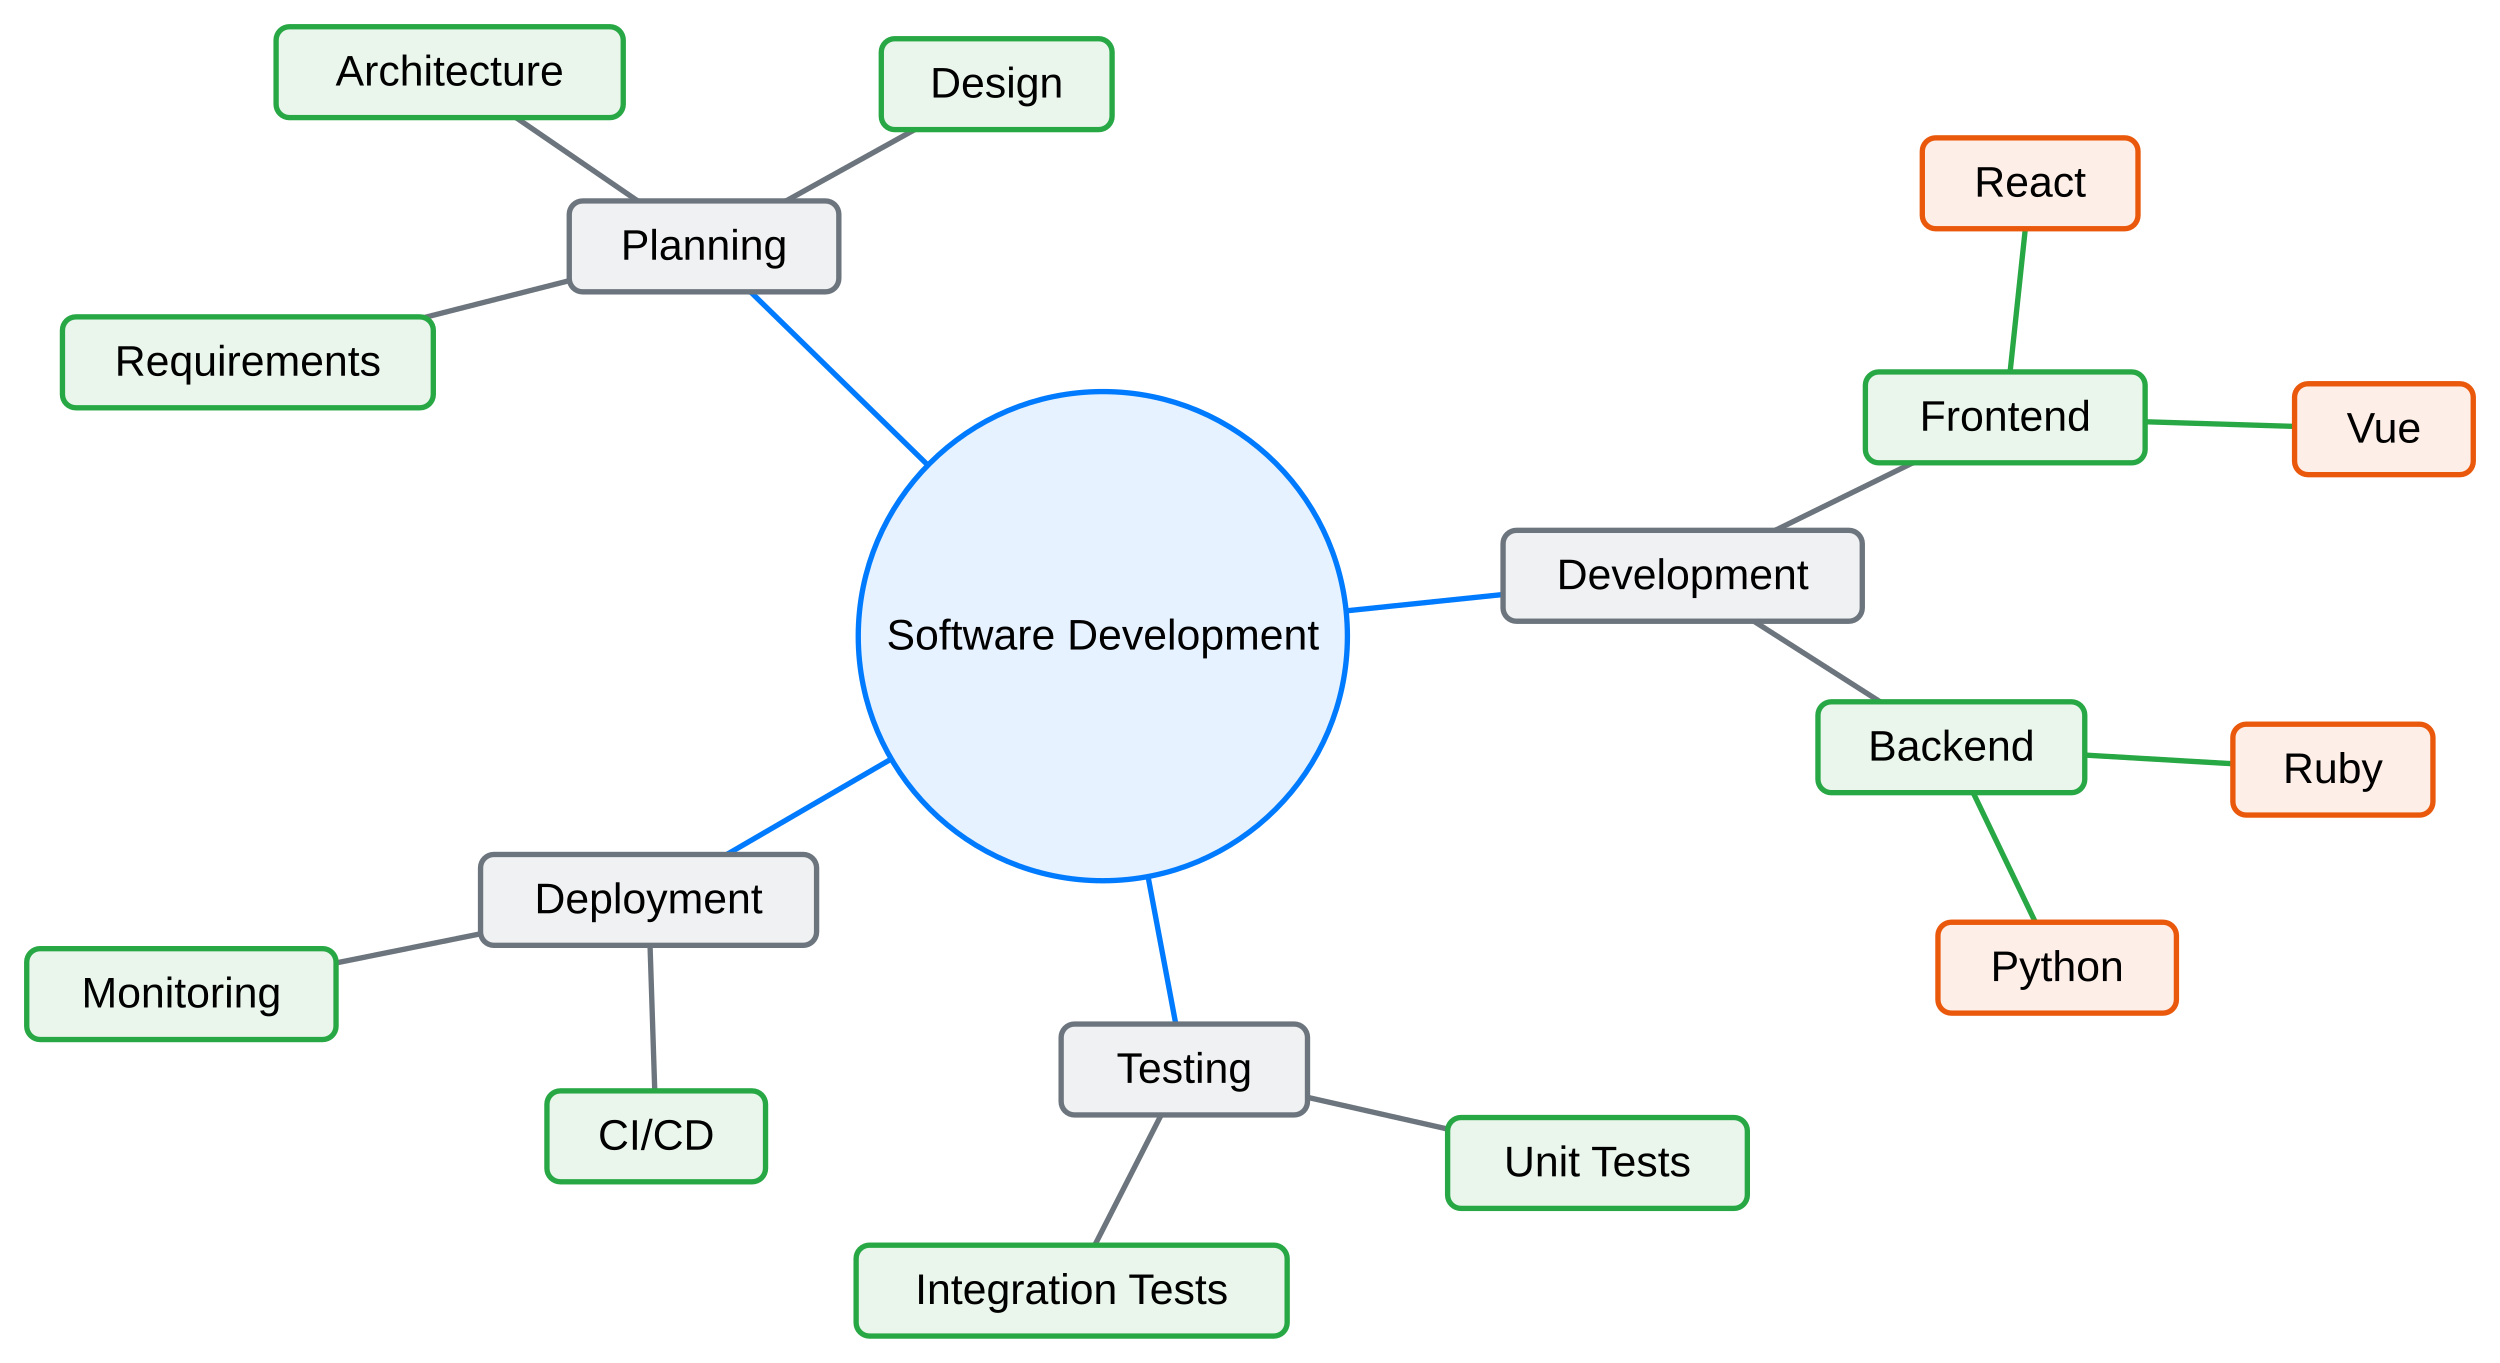
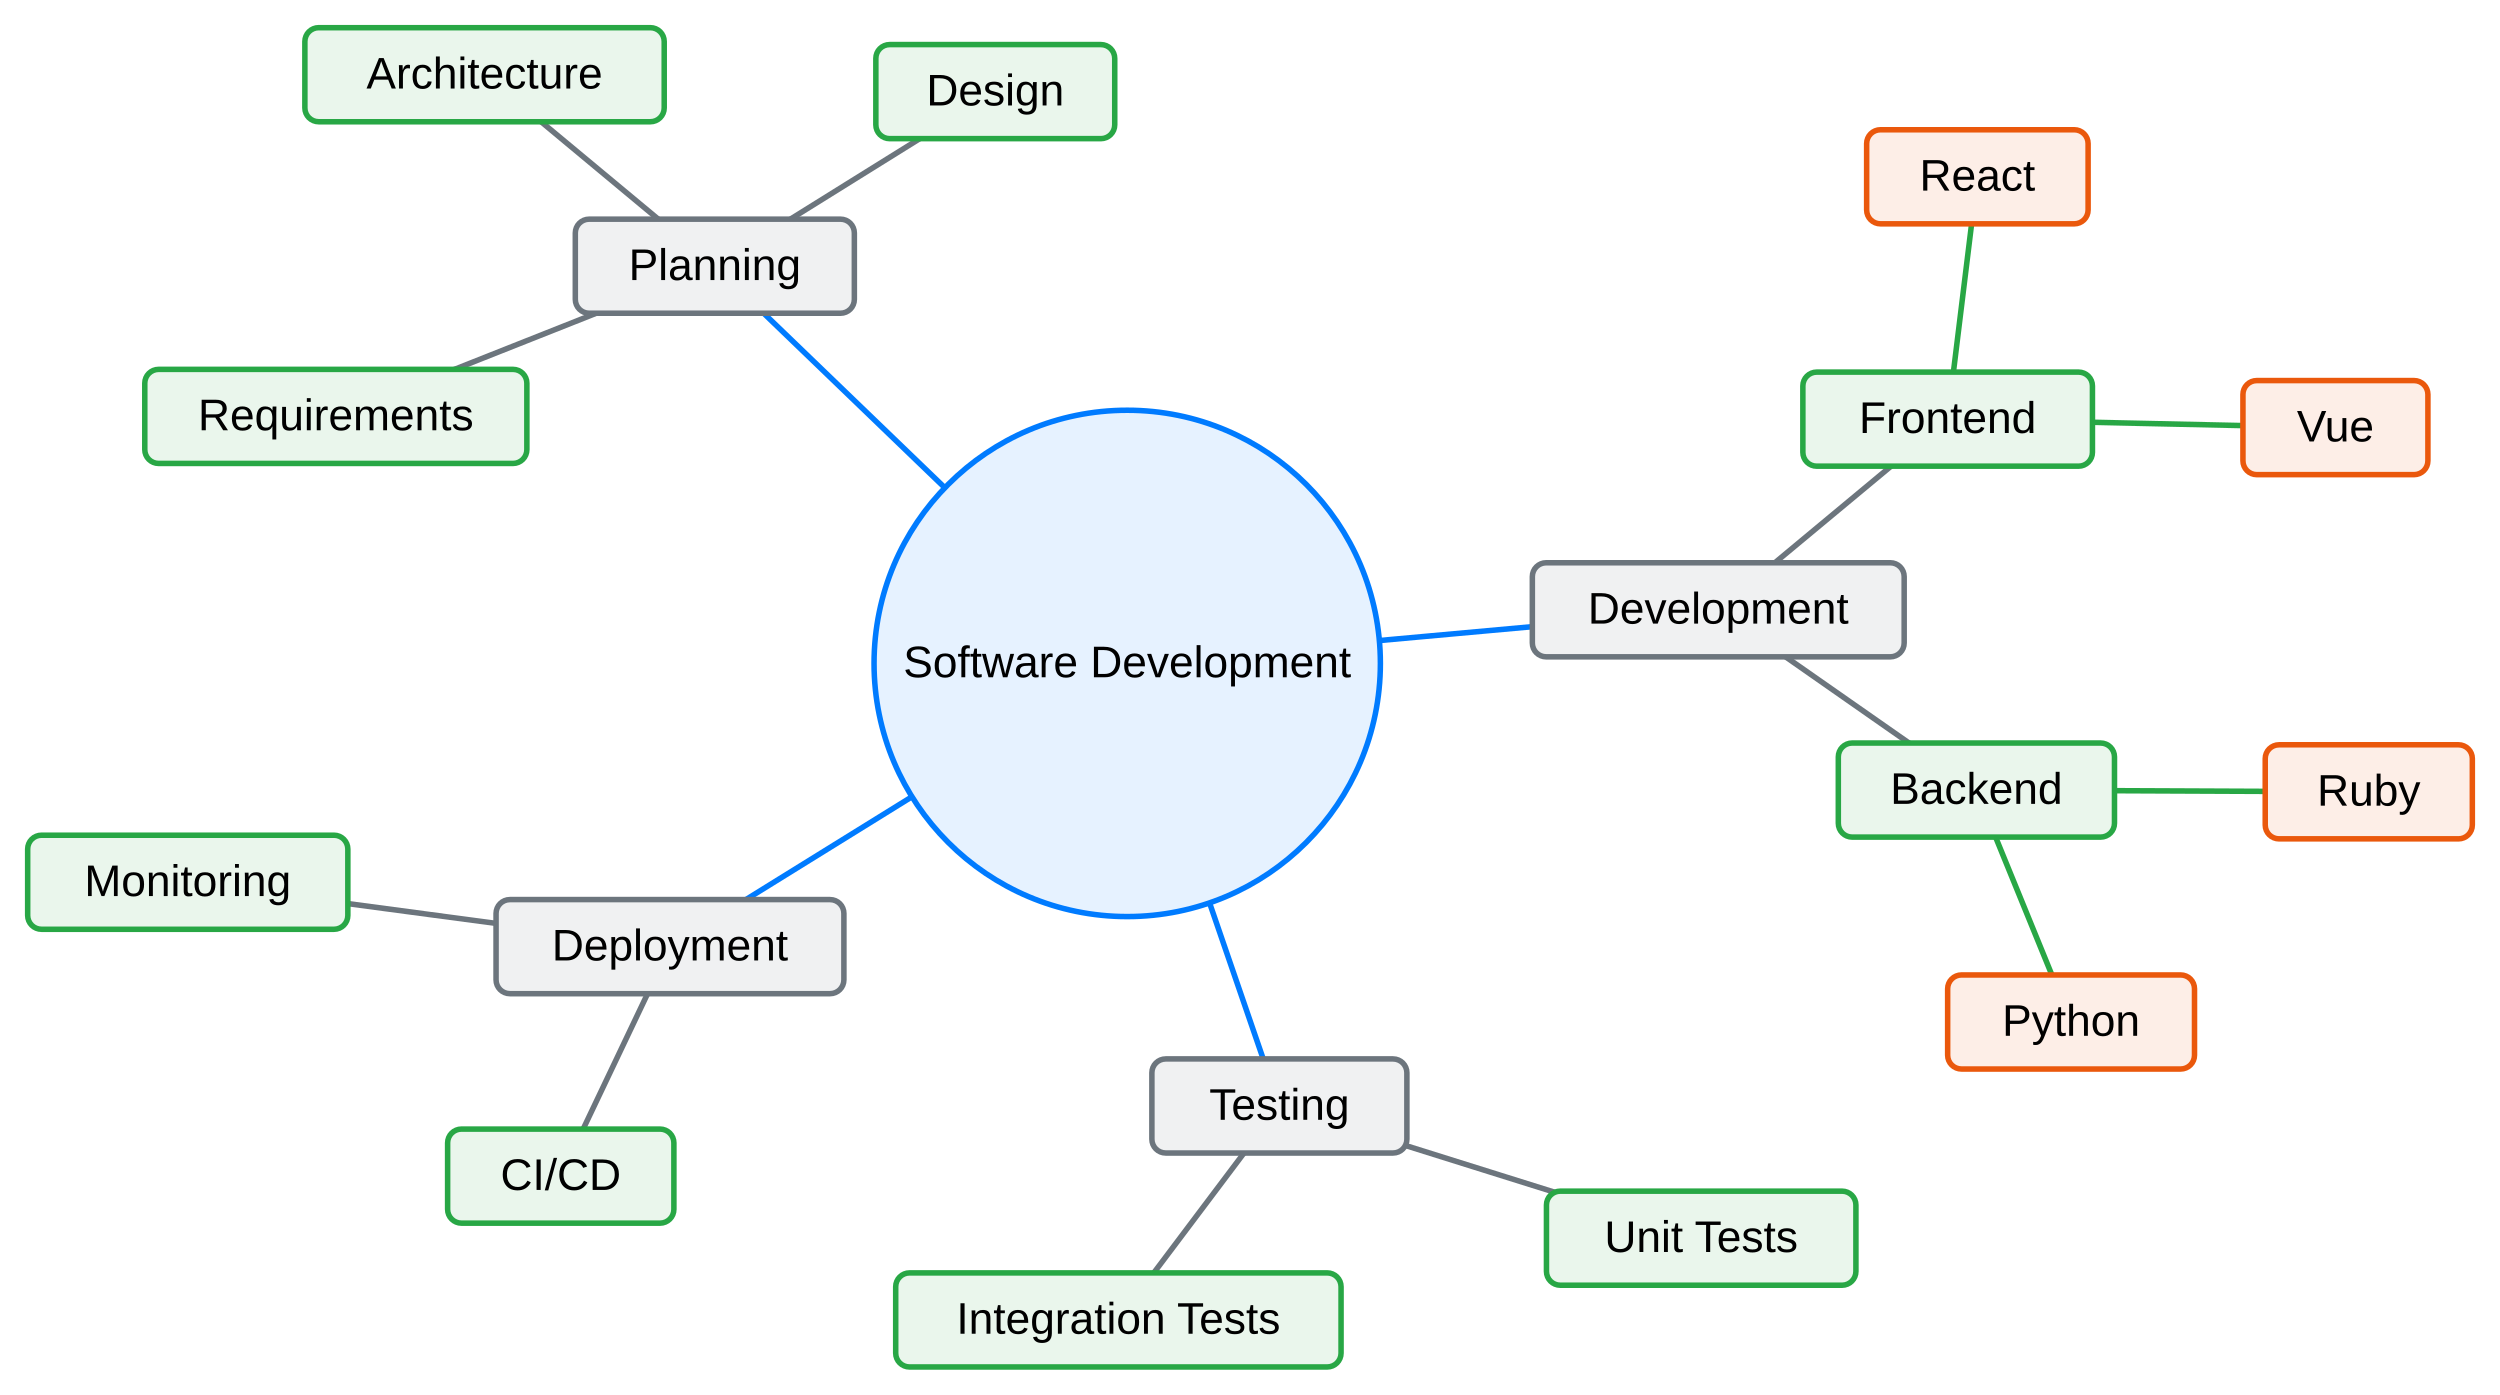
- <svg xmlns="http://www.w3.org/2000/svg" width="935.25" height="509.82" viewBox="0 0 935.25 509.82" version="1.2" baseProfile="tiny">
-   <path fill="none" stroke="#007bff" stroke-width="2" d="M 401.843 227.501 L 391.199 217.098 C 380.555 206.695, 359.266 185.888, 337.978 165.081 C 316.689 144.274, 295.401 123.467, 284.757 113.064 L 274.112 102.66" />
-   <path fill="none" stroke="#6c757d" stroke-width="2" d="M 248.847 95.871 L 237.049 98.869 C 225.251 101.868, 201.655 107.865, 178.058 113.862 C 154.462 119.86, 130.866 125.857, 119.068 128.855 L 107.27 131.854" />
-   <path fill="none" stroke="#6c757d" stroke-width="2" d="M 276.504 84.903 L 283.441 81.057 C 290.377 77.212, 304.251 69.521, 318.124 61.829 C 331.998 54.138, 345.871 46.447, 352.808 42.602 L 359.744 38.756" />
-   <path fill="none" stroke="#6c757d" stroke-width="2" d="M 251.009 83.7 L 245.142 79.681 C 239.274 75.662, 227.539 67.625, 215.804 59.588 C 204.069 51.551, 192.333 43.513, 186.466 39.495 L 180.598 35.476" />
-   <path fill="none" stroke="#007bff" stroke-width="2" d="M 427.49 236.433 L 443.079 234.81 C 458.669 233.187, 489.849 229.94, 521.029 226.694 C 552.209 223.448, 583.388 220.202, 598.978 218.579 L 614.568 216.956" />
-   <path fill="none" stroke="#6c757d" stroke-width="2" d="M 642.952 208.791 L 650.764 204.955 C 658.577 201.118, 674.202 193.446, 689.827 185.773 C 705.453 178.1, 721.078 170.428, 728.89 166.591 L 736.703 162.755" />
-   <path fill="none" stroke="#28a745" stroke-width="2" d="M 751.754 141.227 L 752.265 136.416 C 752.777 131.604, 753.801 121.98, 754.824 112.357 C 755.848 102.733, 756.871 93.11, 757.383 88.298 L 757.895 83.486" />
-   <path fill="none" stroke="#28a745" stroke-width="2" d="M 765.16 156.611 L 774.466 156.902 C 783.772 157.193, 802.384 157.774, 820.996 158.355 C 839.609 158.936, 858.221 159.517, 867.527 159.808 L 876.833 160.098" />
-   <path fill="none" stroke="#6c757d" stroke-width="2" d="M 642.132 223.472 L 648.401 227.472 C 654.67 231.473, 667.208 239.474, 679.746 247.474 C 692.284 255.475, 704.822 263.476, 711.091 267.477 L 717.36 271.477" />
-   <path fill="none" stroke="#28a745" stroke-width="2" d="M 744.979 280.425 L 754.378 280.976 C 763.777 281.528, 782.576 282.631, 801.374 283.734 C 820.173 284.837, 838.971 285.94, 848.37 286.492 L 857.77 287.043" />
-   <path fill="none" stroke="#28a745" stroke-width="2" d="M 736.496 293.069 L 738.713 297.687 C 740.93 302.305, 745.364 311.541, 749.798 320.777 C 754.232 330.013, 758.666 339.249, 760.883 343.867 L 763.1 348.485" />
-   <path fill="none" stroke="#007bff" stroke-width="2" d="M 415.342 252.728 L 417.421 263.78 C 419.499 274.832, 423.656 296.937, 427.812 319.042 C 431.969 341.147, 436.126 363.252, 438.204 374.304 L 440.283 385.356" />
-   <path fill="none" stroke="#6c757d" stroke-width="2" d="M 457.685 403.408 L 468.127 405.77 C 478.569 408.133, 499.453 412.857, 520.336 417.582 C 541.22 422.307, 562.104 427.031, 572.546 429.394 L 582.988 431.756" />
-   <path fill="none" stroke="#6c757d" stroke-width="2" d="M 436.244 413.463 L 433.867 418.129 C 431.489 422.795, 426.734 432.127, 421.978 441.459 C 417.223 450.791, 412.468 460.123, 410.09 464.789 L 407.713 469.455" />
-   <path fill="none" stroke="#007bff" stroke-width="2" d="M 399.598 245.518 L 387.598 252.485 C 375.599 259.452, 351.599 273.386, 327.599 287.321 C 303.6 301.255, 279.6 315.19, 267.6 322.157 L 255.601 329.124" />
-   <path fill="none" stroke="#6c757d" stroke-width="2" d="M 243.115 351.648 L 243.273 356.52 C 243.431 361.392, 243.747 371.136, 244.063 380.88 C 244.379 390.624, 244.695 400.368, 244.853 405.24 L 245.011 410.112" />
-   <path fill="none" stroke="#6c757d" stroke-width="2" d="M 227.924 339.62 L 215.811 342.062 C 203.697 344.504, 179.47 349.388, 155.242 354.273 C 131.015 359.157, 106.788 364.041, 94.674 366.483 L 82.56 368.925" />
+ <svg xmlns="http://www.w3.org/2000/svg" width="903.524" height="504.035" viewBox="0 0 903.524 504.035" version="1.2" baseProfile="tiny">
+   <path fill="none" stroke="#007bff" stroke-width="2" d="M 396.582 229.357 L 385.963 219.129 C 375.344 208.9, 354.105 188.443, 332.866 167.986 C 311.628 147.528, 290.389 127.071, 279.77 116.843 L 269.151 106.614" />
+   <path fill="none" stroke="#6c757d" stroke-width="2" d="M 244.402 101.735 L 235.312 105.337 C 226.221 108.94, 208.04 116.146, 189.858 123.351 C 171.677 130.557, 153.495 137.762, 144.405 141.365 L 135.314 144.968" />
+   <path fill="none" stroke="#6c757d" stroke-width="2" d="M 271.081 88.281 L 277.406 84.344 C 283.73 80.407, 296.379 72.533, 309.027 64.659 C 321.676 56.786, 334.325 48.912, 340.649 44.975 L 346.973 41.038" />
+   <path fill="none" stroke="#6c757d" stroke-width="2" d="M 246.814 86.617 L 241.8 82.449 C 236.787 78.28, 226.76 69.942, 216.733 61.604 C 206.706 53.266, 196.679 44.928, 191.665 40.759 L 186.652 36.591" />
+   <path fill="none" stroke="#007bff" stroke-width="2" d="M 422.324 238.408 L 437.635 237.019 C 452.946 235.63, 483.568 232.852, 514.19 230.074 C 544.812 227.297, 575.434 224.519, 590.745 223.13 L 606.056 221.741" />
+   <path fill="none" stroke="#6c757d" stroke-width="2" d="M 632.53 210.798 L 637.516 206.654 C 642.503 202.51, 652.475 194.222, 662.447 185.934 C 672.419 177.646, 682.391 169.358, 687.377 165.214 L 692.363 161.07" />
+   <path fill="none" stroke="#28a745" stroke-width="2" d="M 705.725 136.594 L 706.316 131.776 C 706.907 126.958, 708.089 117.323, 709.271 107.687 C 710.453 98.052, 711.634 88.417, 712.225 83.599 L 712.816 78.781" />
+   <path fill="none" stroke="#28a745" stroke-width="2" d="M 718.895 151.81 L 728.075 152.01 C 737.254 152.211, 755.613 152.611, 773.971 153.012 C 792.33 153.413, 810.689 153.814, 819.868 154.014 L 829.048 154.215" />
+   <path fill="none" stroke="#6c757d" stroke-width="2" d="M 633.293 228.974 L 639.017 232.972 C 644.742 236.97, 656.192 244.966, 667.642 252.962 C 679.091 260.957, 690.541 268.953, 696.266 272.951 L 701.991 276.949" />
+   <path fill="none" stroke="#28a745" stroke-width="2" d="M 729.288 285.604 L 738.606 285.646 C 747.924 285.688, 766.559 285.771, 785.194 285.855 C 803.83 285.938, 822.465 286.022, 831.783 286.064 L 841.1 286.105" />
+   <path fill="none" stroke="#28a745" stroke-width="2" d="M 719.958 299.425 L 721.865 304.095 C 723.771 308.765, 727.584 318.106, 731.398 327.447 C 735.211 336.787, 739.024 346.128, 740.931 350.798 L 742.837 355.469" />
+   <path fill="none" stroke="#007bff" stroke-width="2" d="M 412.263 253.948 L 416.033 264.913 C 419.803 275.877, 427.343 297.806, 434.883 319.736 C 442.423 341.665, 449.963 363.594, 453.733 374.559 L 457.503 385.523" />
+   <path fill="none" stroke="#6c757d" stroke-width="2" d="M 476.694 404.195 L 487.012 407.43 C 497.33 410.664, 517.966 417.133, 538.603 423.602 C 559.239 430.071, 579.875 436.54, 590.193 439.774 L 600.512 443.009" />
+   <path fill="none" stroke="#6c757d" stroke-width="2" d="M 453.361 411.694 L 450.015 416.14 C 446.67 420.587, 439.978 429.479, 433.286 438.372 C 426.595 447.265, 419.903 456.157, 416.557 460.603 L 413.211 465.05" />
+   <path fill="none" stroke="#007bff" stroke-width="2" d="M 394.634 247.662 L 382.988 254.875 C 371.343 262.089, 348.052 276.516, 324.761 290.942 C 301.47 305.369, 278.179 319.796, 266.534 327.01 L 254.889 334.223" />
+   <path fill="none" stroke="#6c757d" stroke-width="2" d="M 235.69 355.666 L 233.475 360.32 C 231.26 364.974, 226.829 374.283, 222.399 383.591 C 217.969 392.9, 213.538 402.208, 211.323 406.862 L 209.108 411.517" />
+   <path fill="none" stroke="#6c757d" stroke-width="2" d="M 227.269 340.137 L 215.223 338.528 C 203.178 336.92, 179.087 333.703, 154.996 330.487 C 130.906 327.27, 106.815 324.054, 94.769 322.446 L 82.724 320.837" />
  <g class="node mindmap-node">
-     <circle fill="#e6f2ff" stroke="#007bff" stroke-width="2" cx="412.57" cy="237.986" r="91.496" />
-     <text fill="#000000" x="412.57" y="242.986" text-anchor="middle" font-family="Arial, Helvetica, sans-serif" font-size="16.0">Software Development</text>
+     <circle fill="#e6f2ff" stroke="#007bff" stroke-width="2" cx="407.386" cy="239.763" r="91.496" />
+     <text fill="#000000" x="407.386" y="244.763" text-anchor="middle" font-family="Arial, Helvetica, sans-serif" font-size="16.0">Software Development</text>
  </g>
  <g class="node mindmap-node">
-     <rect fill="#f0f1f2" stroke="#6c757d" stroke-width="2" x="212.961" y="75.176" width="100.848" height="34.0" rx="5.0" ry="5.0" />
-     <text fill="#000000" x="263.385" y="97.176" text-anchor="middle" font-family="Arial, Helvetica, sans-serif" font-size="16.0">Planning</text>
+     <rect fill="#f0f1f2" stroke="#6c757d" stroke-width="2" x="207.923" y="79.208" width="100.848" height="34.0" rx="5.0" ry="5.0" />
+     <text fill="#000000" x="258.347" y="101.208" text-anchor="middle" font-family="Arial, Helvetica, sans-serif" font-size="16.0">Planning</text>
  </g>
  <g class="node mindmap-node">
-     <rect fill="#eaf6ec" stroke="#28a745" stroke-width="2" x="23.364" y="118.549" width="138.736" height="34.0" rx="5.0" ry="5.0" />
-     <text fill="#000000" x="92.732" y="140.549" text-anchor="middle" font-family="Arial, Helvetica, sans-serif" font-size="16.0">Requirements</text>
+     <rect fill="#eaf6ec" stroke="#28a745" stroke-width="2" x="52.326" y="133.494" width="138.088" height="34.0" rx="5.0" ry="5.0" />
+     <text fill="#000000" x="121.369" y="155.494" text-anchor="middle" font-family="Arial, Helvetica, sans-serif" font-size="16.0">Requirements</text>
  </g>
  <g class="node mindmap-node">
-     <rect fill="#eaf6ec" stroke="#28a745" stroke-width="2" x="329.695" y="14.483" width="86.336" height="34.0" rx="5.0" ry="5.0" />
-     <text fill="#000000" x="372.863" y="36.483" text-anchor="middle" font-family="Arial, Helvetica, sans-serif" font-size="16.0">Design</text>
+     <rect fill="#eaf6ec" stroke="#28a745" stroke-width="2" x="316.539" y="16.111" width="86.336" height="34.0" rx="5.0" ry="5.0" />
+     <text fill="#000000" x="359.707" y="38.111" text-anchor="middle" font-family="Arial, Helvetica, sans-serif" font-size="16.0">Design</text>
  </g>
  <g class="node mindmap-node">
-     <rect fill="#eaf6ec" stroke="#28a745" stroke-width="2" x="103.286" y="10.0" width="129.872" height="34.0" rx="5.0" ry="5.0" />
-     <text fill="#000000" x="168.222" y="32.0" text-anchor="middle" font-family="Arial, Helvetica, sans-serif" font-size="16.0">Architecture</text>
+     <rect fill="#eaf6ec" stroke="#28a745" stroke-width="2" x="110.182" y="10.0" width="129.872" height="34.0" rx="5.0" ry="5.0" />
+     <text fill="#000000" x="175.118" y="32.0" text-anchor="middle" font-family="Arial, Helvetica, sans-serif" font-size="16.0">Architecture</text>
  </g>
  <g class="node mindmap-node">
-     <rect fill="#f0f1f2" stroke="#6c757d" stroke-width="2" x="562.296" y="198.403" width="134.384" height="34.0" rx="5.0" ry="5.0" />
-     <text fill="#000000" x="629.488" y="220.403" text-anchor="middle" font-family="Arial, Helvetica, sans-serif" font-size="16.0">Development</text>
+     <rect fill="#f0f1f2" stroke="#6c757d" stroke-width="2" x="553.803" y="203.386" width="134.384" height="34.0" rx="5.0" ry="5.0" />
+     <text fill="#000000" x="620.995" y="225.386" text-anchor="middle" font-family="Arial, Helvetica, sans-serif" font-size="16.0">Development</text>
  </g>
  <g class="node mindmap-node">
-     <rect fill="#eaf6ec" stroke="#28a745" stroke-width="2" x="697.839" y="139.143" width="104.656" height="34.0" rx="5.0" ry="5.0" />
-     <text fill="#000000" x="750.167" y="161.143" text-anchor="middle" font-family="Arial, Helvetica, sans-serif" font-size="16.0">Frontend</text>
+     <rect fill="#eaf6ec" stroke="#28a745" stroke-width="2" x="651.571" y="134.482" width="104.656" height="34.0" rx="5.0" ry="5.0" />
+     <text fill="#000000" x="703.899" y="156.482" text-anchor="middle" font-family="Arial, Helvetica, sans-serif" font-size="16.0">Frontend</text>
  </g>
  <g class="node mindmap-node">
-     <rect fill="#fdeee7" stroke="#ea580c" stroke-width="2" x="719.137" y="51.57" width="80.688" height="34.0" rx="5.0" ry="5.0" />
-     <text fill="#000000" x="759.481" y="73.57" text-anchor="middle" font-family="Arial, Helvetica, sans-serif" font-size="16.0">React</text>
+     <rect fill="#fdeee7" stroke="#ea580c" stroke-width="2" x="674.623" y="46.893" width="80.04" height="34.0" rx="5.0" ry="5.0" />
+     <text fill="#000000" x="714.643" y="68.893" text-anchor="middle" font-family="Arial, Helvetica, sans-serif" font-size="16.0">React</text>
  </g>
  <g class="node mindmap-node">
-     <rect fill="#fdeee7" stroke="#ea580c" stroke-width="2" x="858.402" y="143.566" width="66.848" height="34.0" rx="5.0" ry="5.0" />
-     <text fill="#000000" x="891.826" y="165.566" text-anchor="middle" font-family="Arial, Helvetica, sans-serif" font-size="16.0">Vue</text>
+     <rect fill="#fdeee7" stroke="#ea580c" stroke-width="2" x="810.62" y="137.542" width="66.848" height="34.0" rx="5.0" ry="5.0" />
+     <text fill="#000000" x="844.044" y="159.542" text-anchor="middle" font-family="Arial, Helvetica, sans-serif" font-size="16.0">Vue</text>
  </g>
  <g class="node mindmap-node">
-     <rect fill="#eaf6ec" stroke="#28a745" stroke-width="2" x="680.101" y="262.546" width="99.808" height="34.0" rx="5.0" ry="5.0" />
-     <text fill="#000000" x="730.005" y="284.546" text-anchor="middle" font-family="Arial, Helvetica, sans-serif" font-size="16.0">Backend</text>
+     <rect fill="#eaf6ec" stroke="#28a745" stroke-width="2" x="664.385" y="268.537" width="99.808" height="34.0" rx="5.0" ry="5.0" />
+     <text fill="#000000" x="714.289" y="290.537" text-anchor="middle" font-family="Arial, Helvetica, sans-serif" font-size="16.0">Backend</text>
  </g>
  <g class="node mindmap-node">
-     <rect fill="#fdeee7" stroke="#ea580c" stroke-width="2" x="835.32" y="270.922" width="74.848" height="34.0" rx="5.0" ry="5.0" />
-     <text fill="#000000" x="872.744" y="292.922" text-anchor="middle" font-family="Arial, Helvetica, sans-serif" font-size="16.0">Ruby</text>
+     <rect fill="#fdeee7" stroke="#ea580c" stroke-width="2" x="818.676" y="269.173" width="74.848" height="34.0" rx="5.0" ry="5.0" />
+     <text fill="#000000" x="856.1" y="291.173" text-anchor="middle" font-family="Arial, Helvetica, sans-serif" font-size="16.0">Ruby</text>
  </g>
  <g class="node mindmap-node">
-     <rect fill="#fdeee7" stroke="#ea580c" stroke-width="2" x="724.984" y="345.007" width="89.216" height="34.0" rx="5.0" ry="5.0" />
-     <text fill="#000000" x="769.592" y="367.007" text-anchor="middle" font-family="Arial, Helvetica, sans-serif" font-size="16.0">Python</text>
+     <rect fill="#fdeee7" stroke="#ea580c" stroke-width="2" x="703.899" y="352.356" width="89.216" height="34.0" rx="5.0" ry="5.0" />
+     <text fill="#000000" x="748.507" y="374.356" text-anchor="middle" font-family="Arial, Helvetica, sans-serif" font-size="16.0">Python</text>
  </g>
  <g class="node mindmap-node">
-     <rect fill="#f0f1f2" stroke="#6c757d" stroke-width="2" x="396.975" y="383.098" width="92.16" height="34.0" rx="5.0" ry="5.0" />
-     <text fill="#000000" x="443.055" y="405.098" text-anchor="middle" font-family="Arial, Helvetica, sans-serif" font-size="16.0">Testing</text>
+     <rect fill="#f0f1f2" stroke="#6c757d" stroke-width="2" x="416.3" y="382.708" width="92.16" height="34.0" rx="5.0" ry="5.0" />
+     <text fill="#000000" x="462.38" y="404.708" text-anchor="middle" font-family="Arial, Helvetica, sans-serif" font-size="16.0">Testing</text>
  </g>
  <g class="node mindmap-node">
-     <rect fill="#eaf6ec" stroke="#28a745" stroke-width="2" x="541.554" y="418.066" width="112.128" height="34.0" rx="5.0" ry="5.0" />
-     <text fill="#000000" x="597.618" y="440.066" text-anchor="middle" font-family="Arial, Helvetica, sans-serif" font-size="16.0">Unit Tests</text>
+     <rect fill="#eaf6ec" stroke="#28a745" stroke-width="2" x="558.905" y="430.495" width="111.839" height="34.0" rx="5.0" ry="5.0" />
+     <text fill="#000000" x="614.825" y="452.495" text-anchor="middle" font-family="Arial, Helvetica, sans-serif" font-size="16.0">Unit Tests</text>
  </g>
  <g class="node mindmap-node">
-     <rect fill="#eaf6ec" stroke="#28a745" stroke-width="2" x="320.278" y="465.82" width="161.248" height="34.0" rx="5.0" ry="5.0" />
-     <text fill="#000000" x="400.902" y="487.82" text-anchor="middle" font-family="Arial, Helvetica, sans-serif" font-size="16.0">Integration Tests</text>
+     <rect fill="#eaf6ec" stroke="#28a745" stroke-width="2" x="323.713" y="460.035" width="160.959" height="34.0" rx="5.0" ry="5.0" />
+     <text fill="#000000" x="404.192" y="482.035" text-anchor="middle" font-family="Arial, Helvetica, sans-serif" font-size="16.0">Integration Tests</text>
  </g>
  <g class="node mindmap-node">
-     <rect fill="#f0f1f2" stroke="#6c757d" stroke-width="2" x="179.773" y="319.656" width="125.712" height="34.0" rx="5.0" ry="5.0" />
-     <text fill="#000000" x="242.629" y="341.656" text-anchor="middle" font-family="Arial, Helvetica, sans-serif" font-size="16.0">Deployment</text>
+     <rect fill="#f0f1f2" stroke="#6c757d" stroke-width="2" x="179.281" y="325.122" width="125.712" height="34.0" rx="5.0" ry="5.0" />
+     <text fill="#000000" x="242.137" y="347.122" text-anchor="middle" font-family="Arial, Helvetica, sans-serif" font-size="16.0">Deployment</text>
  </g>
  <g class="node mindmap-node">
-     <rect fill="#eaf6ec" stroke="#28a745" stroke-width="2" x="204.609" y="408.104" width="81.776" height="34.0" rx="5.0" ry="5.0" />
-     <text fill="#000000" x="245.497" y="430.104" text-anchor="middle" font-family="Arial, Helvetica, sans-serif" font-size="16.0">CI/CD</text>
+     <rect fill="#eaf6ec" stroke="#28a745" stroke-width="2" x="161.773" y="408.061" width="81.776" height="34.0" rx="5.0" ry="5.0" />
+     <text fill="#000000" x="202.661" y="430.061" text-anchor="middle" font-family="Arial, Helvetica, sans-serif" font-size="16.0">CI/CD</text>
  </g>
  <g class="node mindmap-node">
-     <rect fill="#eaf6ec" stroke="#28a745" stroke-width="2" x="10" y="354.889" width="115.712" height="34.0" rx="5.0" ry="5.0" />
-     <text fill="#000000" x="67.856" y="376.889" text-anchor="middle" font-family="Arial, Helvetica, sans-serif" font-size="16.0">Monitoring</text>
+     <rect fill="#eaf6ec" stroke="#28a745" stroke-width="2" x="10" y="301.852" width="115.712" height="34.0" rx="5.0" ry="5.0" />
+     <text fill="#000000" x="67.856" y="323.852" text-anchor="middle" font-family="Arial, Helvetica, sans-serif" font-size="16.0">Monitoring</text>
  </g>
</svg>
